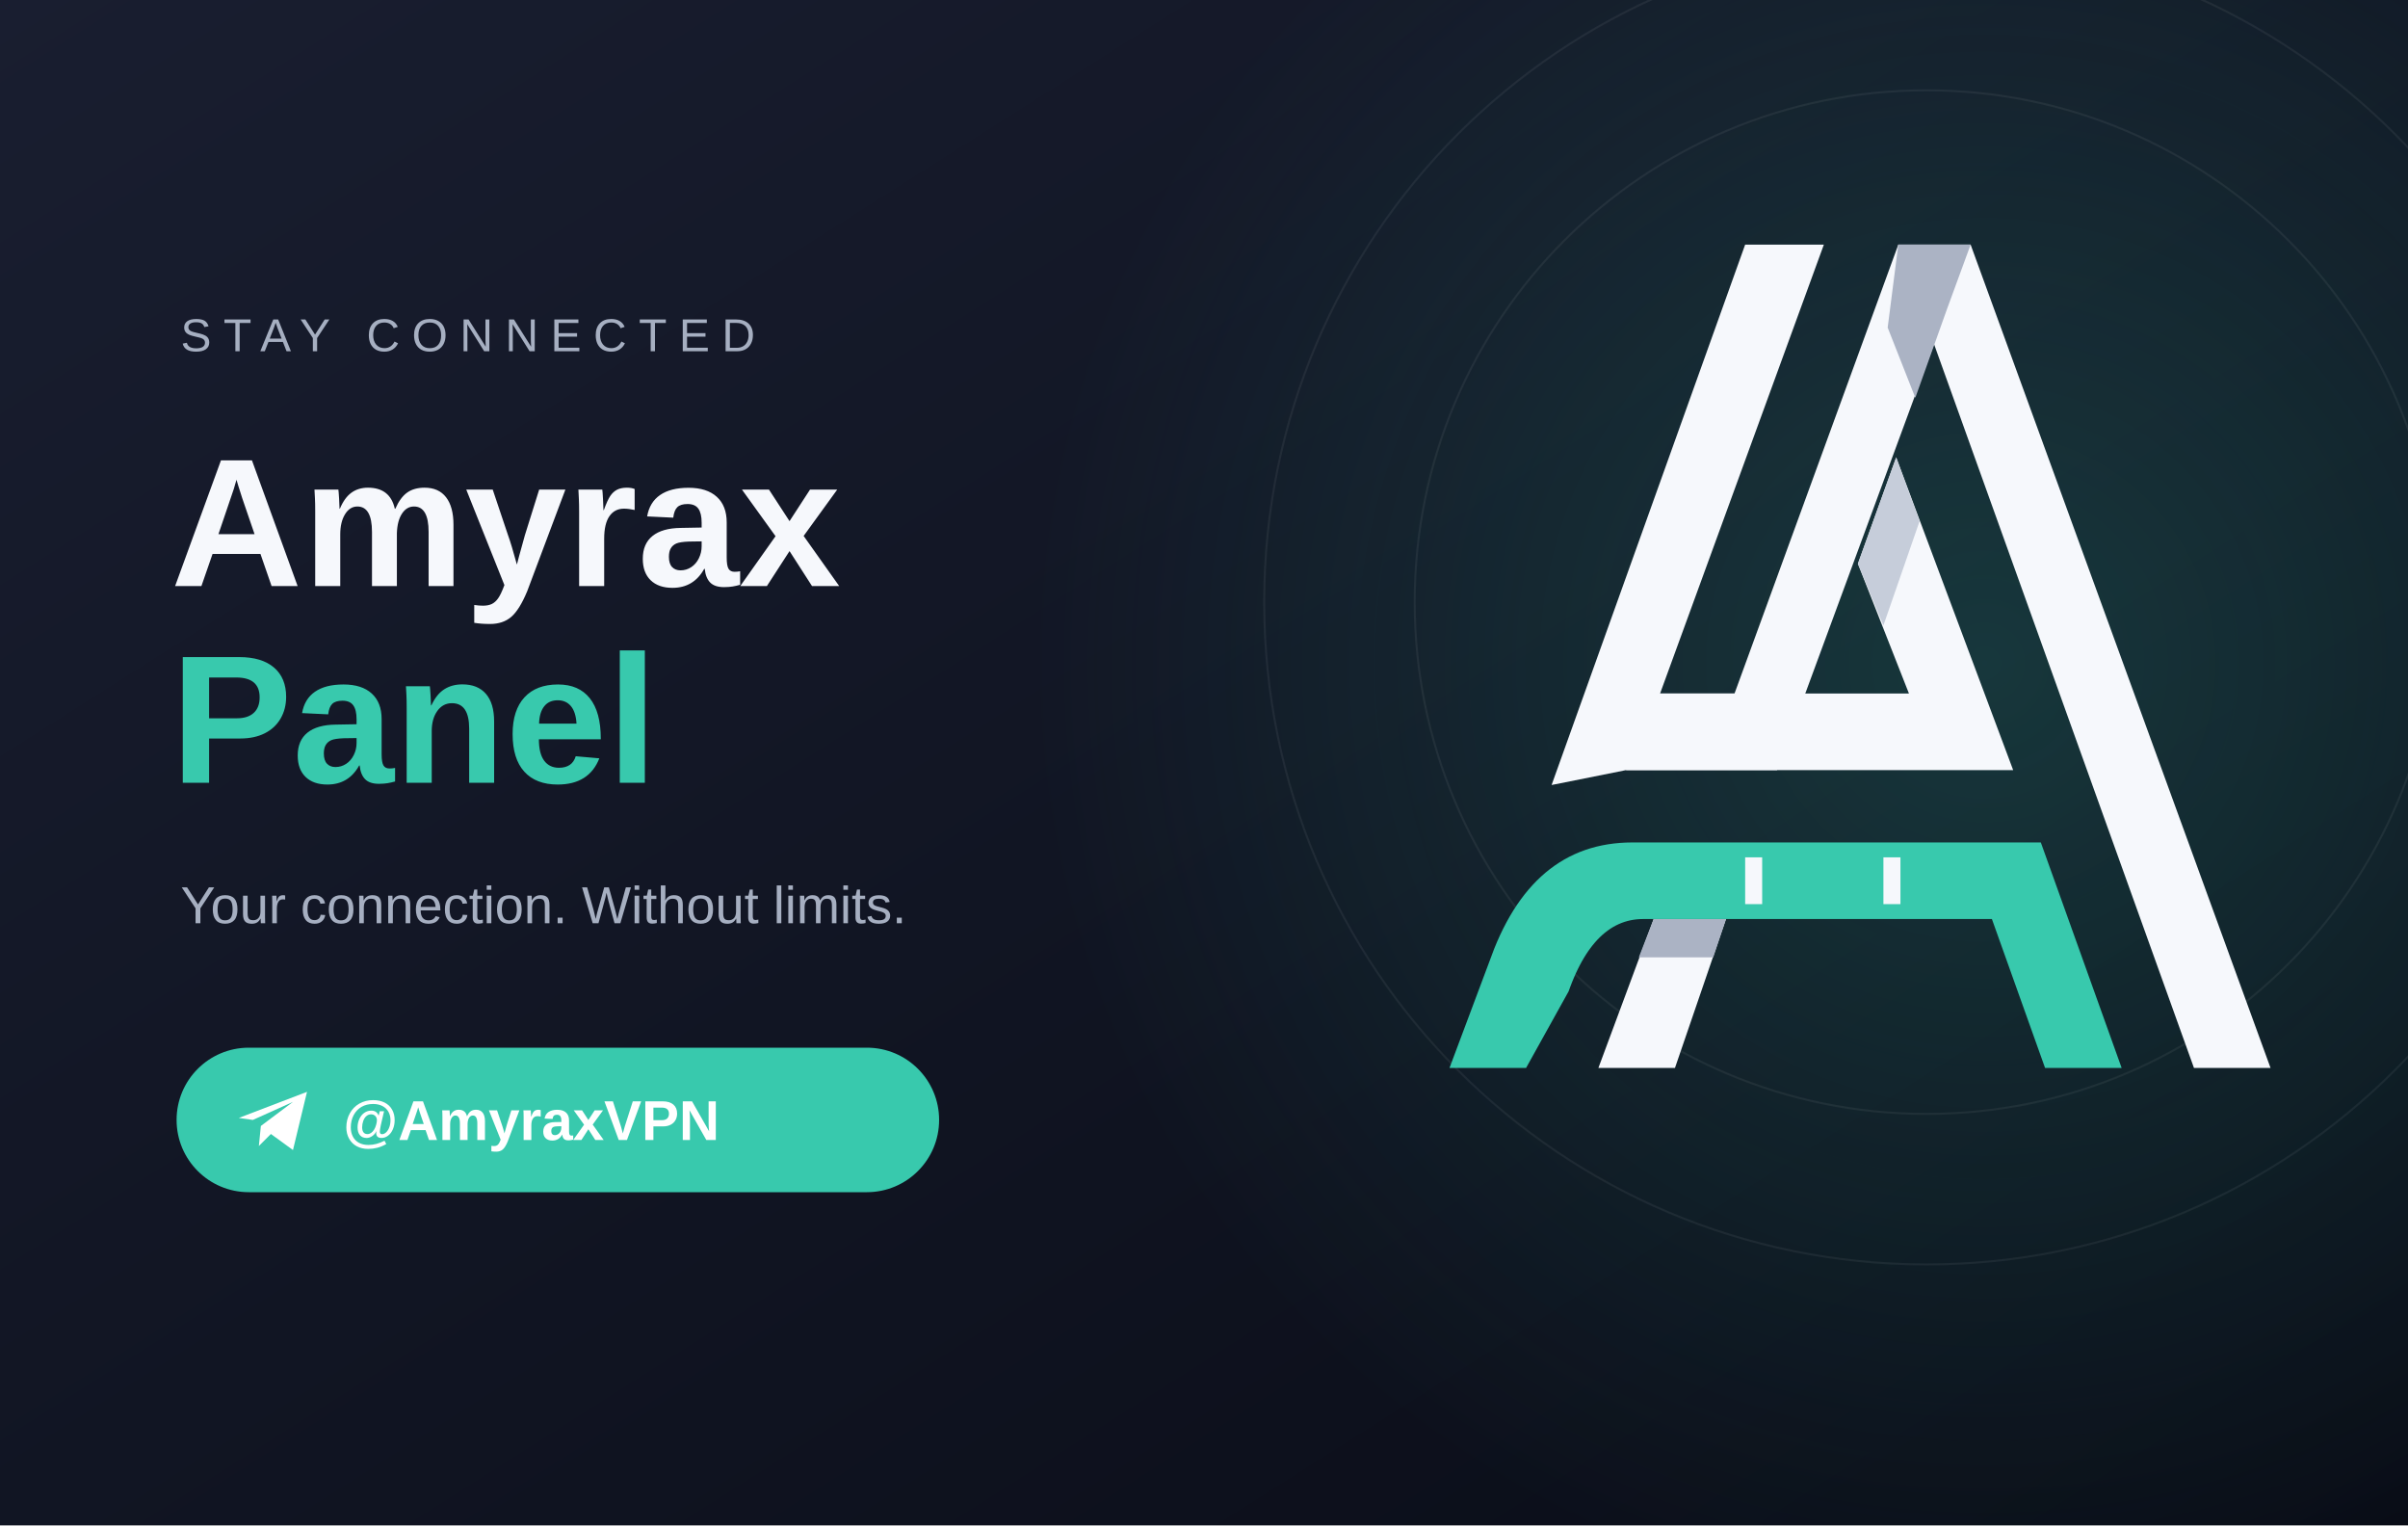
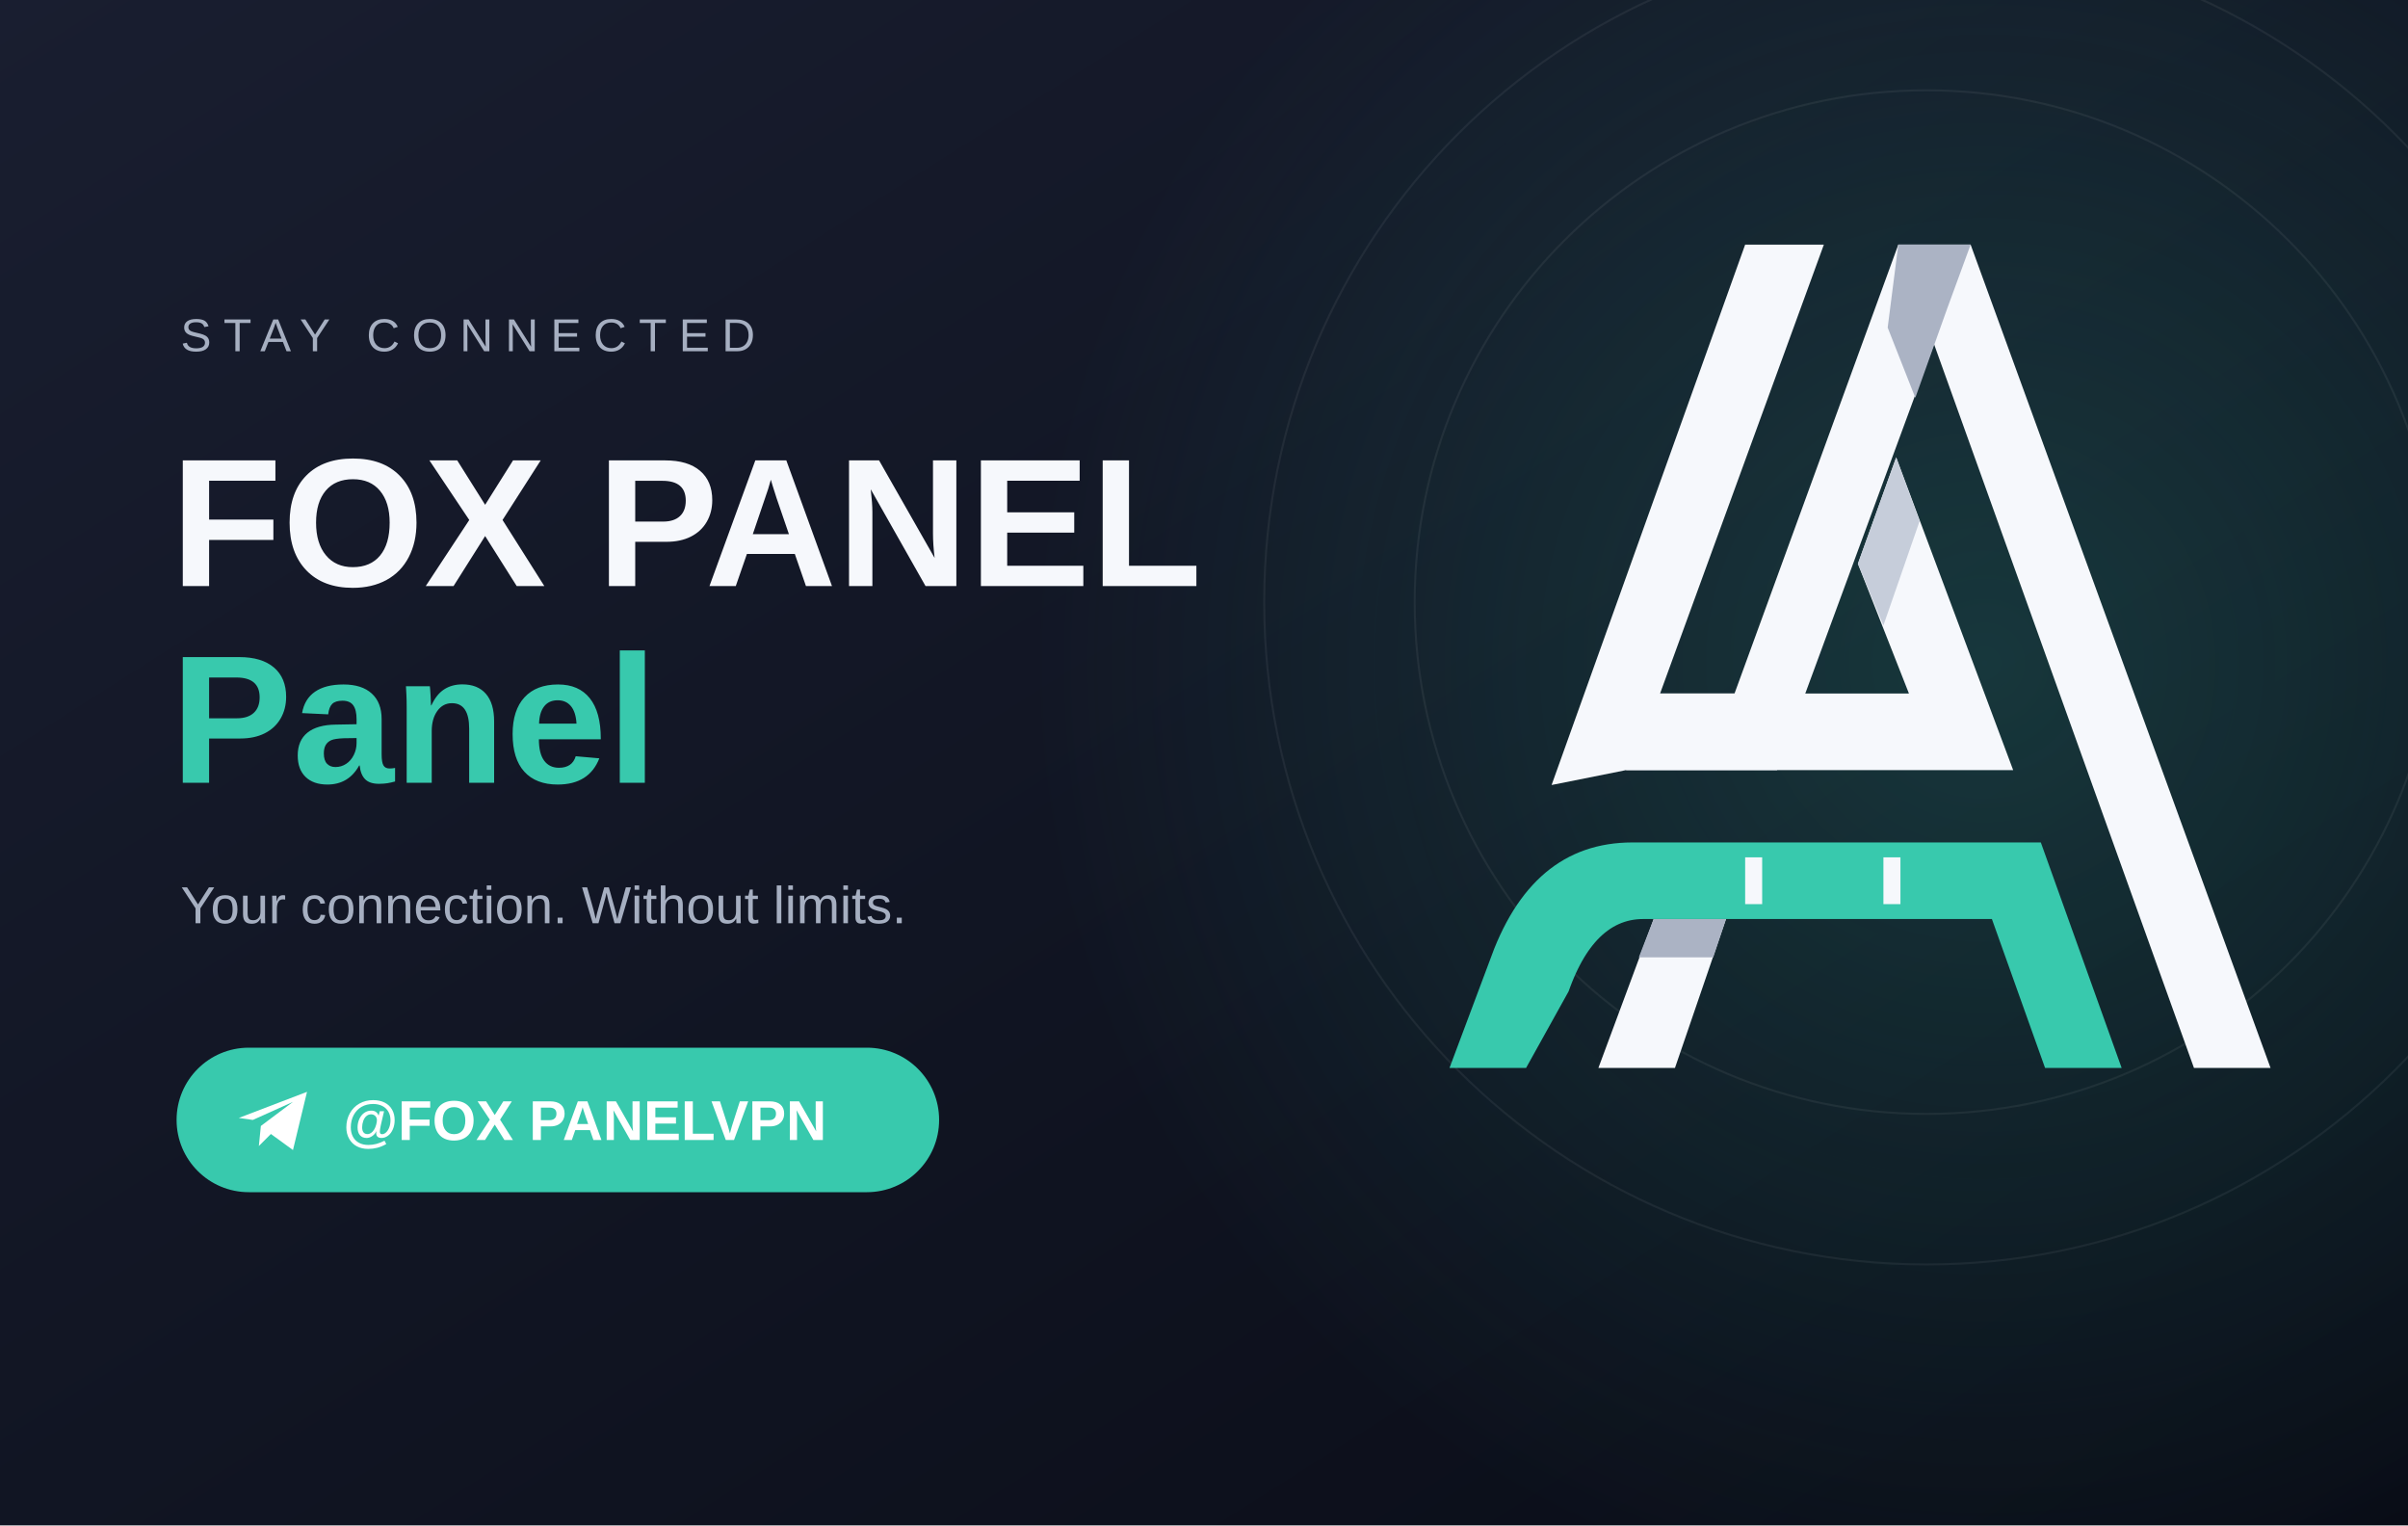
<svg xmlns="http://www.w3.org/2000/svg" width="1200" height="760" viewBox="0 0 1200 760">
  <defs>
    <linearGradient id="bg" x2="1" y2="1">
      <stop stop-color="#191E30" />
      <stop offset="1" stop-color="#090C16" />
    </linearGradient>
    <radialGradient id="glow">
      <stop stop-color="#38C9AD" stop-opacity=".2" />
      <stop offset="1" stop-color="#38C9AD" stop-opacity="0" />
    </radialGradient>
  </defs>
  <rect width="1200" height="760" fill="url(#bg)" />
  <circle cx="990" cy="330" r="480" fill="url(#glow)" />
  <g fill="none" stroke="#ffffff" stroke-opacity=".06">
    <circle cx="960" cy="300" r="255" />
    <circle cx="960" cy="300" r="330" />
  </g>
  <g transform="translate(575 18) scale(1.06)">
    <polygon fill="#F6F8FC" points="235,415 269,415 245,485 209,485" />
    <polygon fill="#ABB3C4" points="235,415 269,415 263,433 228,433" />
    <polygon fill="#F6F8FC" points="350,98 384,98 525,485 489,485" />
    <polygon fill="#F6F8FC" points="278,98 315,98 238,309 273,309 350,98 384,98 293,345 222,345 187,352" />
    <polygon fill="#F6F8FC" points="349,198 404,345 222,345 236,309 355,309 331,248" />
    <polygon fill="#ABB3C4" points="350,98 384,98 373,128 358,170 345,137" />
    <polygon fill="#C6CDDA" points="349,198 360,228 343,277 331,248" />
    <polygon fill="#38C9AD" points="139,485 160,429 160,429 161.361,425.722 162.778,422.556 164.25,419.5 165.778,416.556 167.361,413.722 169,411 170.694,408.389 172.444,405.889 174.25,403.5 176.111,401.222 178.028,399.056 180,397 182.028,395.056 184.111,393.222 186.25,391.5 188.444,389.889 190.694,388.389 193,387 195.361,385.722 197.778,384.556 200.25,383.5 202.778,382.556 205.361,381.722 208,381 210.694,380.389 213.444,379.889 216.25,379.5 219.111,379.222 222.028,379.056 225,379 417,379 455,485 419,485 394,415 230,415 230,415 228.479,415.038 226.982,415.151 225.51,415.34 224.062,415.604 222.639,415.944 221.24,416.36 219.866,416.851 218.516,417.418 217.19,418.06 215.889,418.778 214.612,419.571 213.36,420.44 212.132,421.384 210.929,422.404 209.75,423.5 208.596,424.671 207.466,425.918 206.36,427.24 205.279,428.638 204.222,430.111 203.19,431.66 202.182,433.284 201.199,434.984 200.24,436.76 199.306,438.611 198.396,440.538 197.51,442.54 196.649,444.618 195.812,446.771 195,449 175,485" />
    <polygon fill="#F6F8FC" points="278,386 286,386 286,408 278,408" />
    <polygon fill="#F6F8FC" points="343,386 351,386 351,408 343,408" />
  </g>
  <g font-family="Arial,sans-serif">
    <text x="90" y="175" fill="#A6AFC1" font-size="23" letter-spacing="6">STAY CONNECTED</text>
-     <text x="85" y="292" fill="#F6F8FC" font-size="91" font-weight="700">Amyrax</text>
+     <text x="85" y="292" fill="#F6F8FC" font-size="91" font-weight="700">FOX PANEL</text>
    <text x="85" y="390" fill="#38C9AD" font-size="91" font-weight="700">Panel</text>
    <text x="90" y="460" fill="#A6AFC1" font-size="26">Your connection. Without limits.</text>
    <rect x="88" y="522" width="380" height="72" rx="36" fill="#38C9AD" />
    <path d="m119 557 34-13-7 29-11-8-6 6 1-10 16-12-20 9z" fill="white" />
-     <text x="171" y="568" fill="#ffffff" font-size="28" font-weight="700">@AmyraxVPN</text>
+     <text x="171" y="568" fill="#ffffff" font-size="28" font-weight="700">@FOX PANELVPN</text>
  </g>
</svg>
